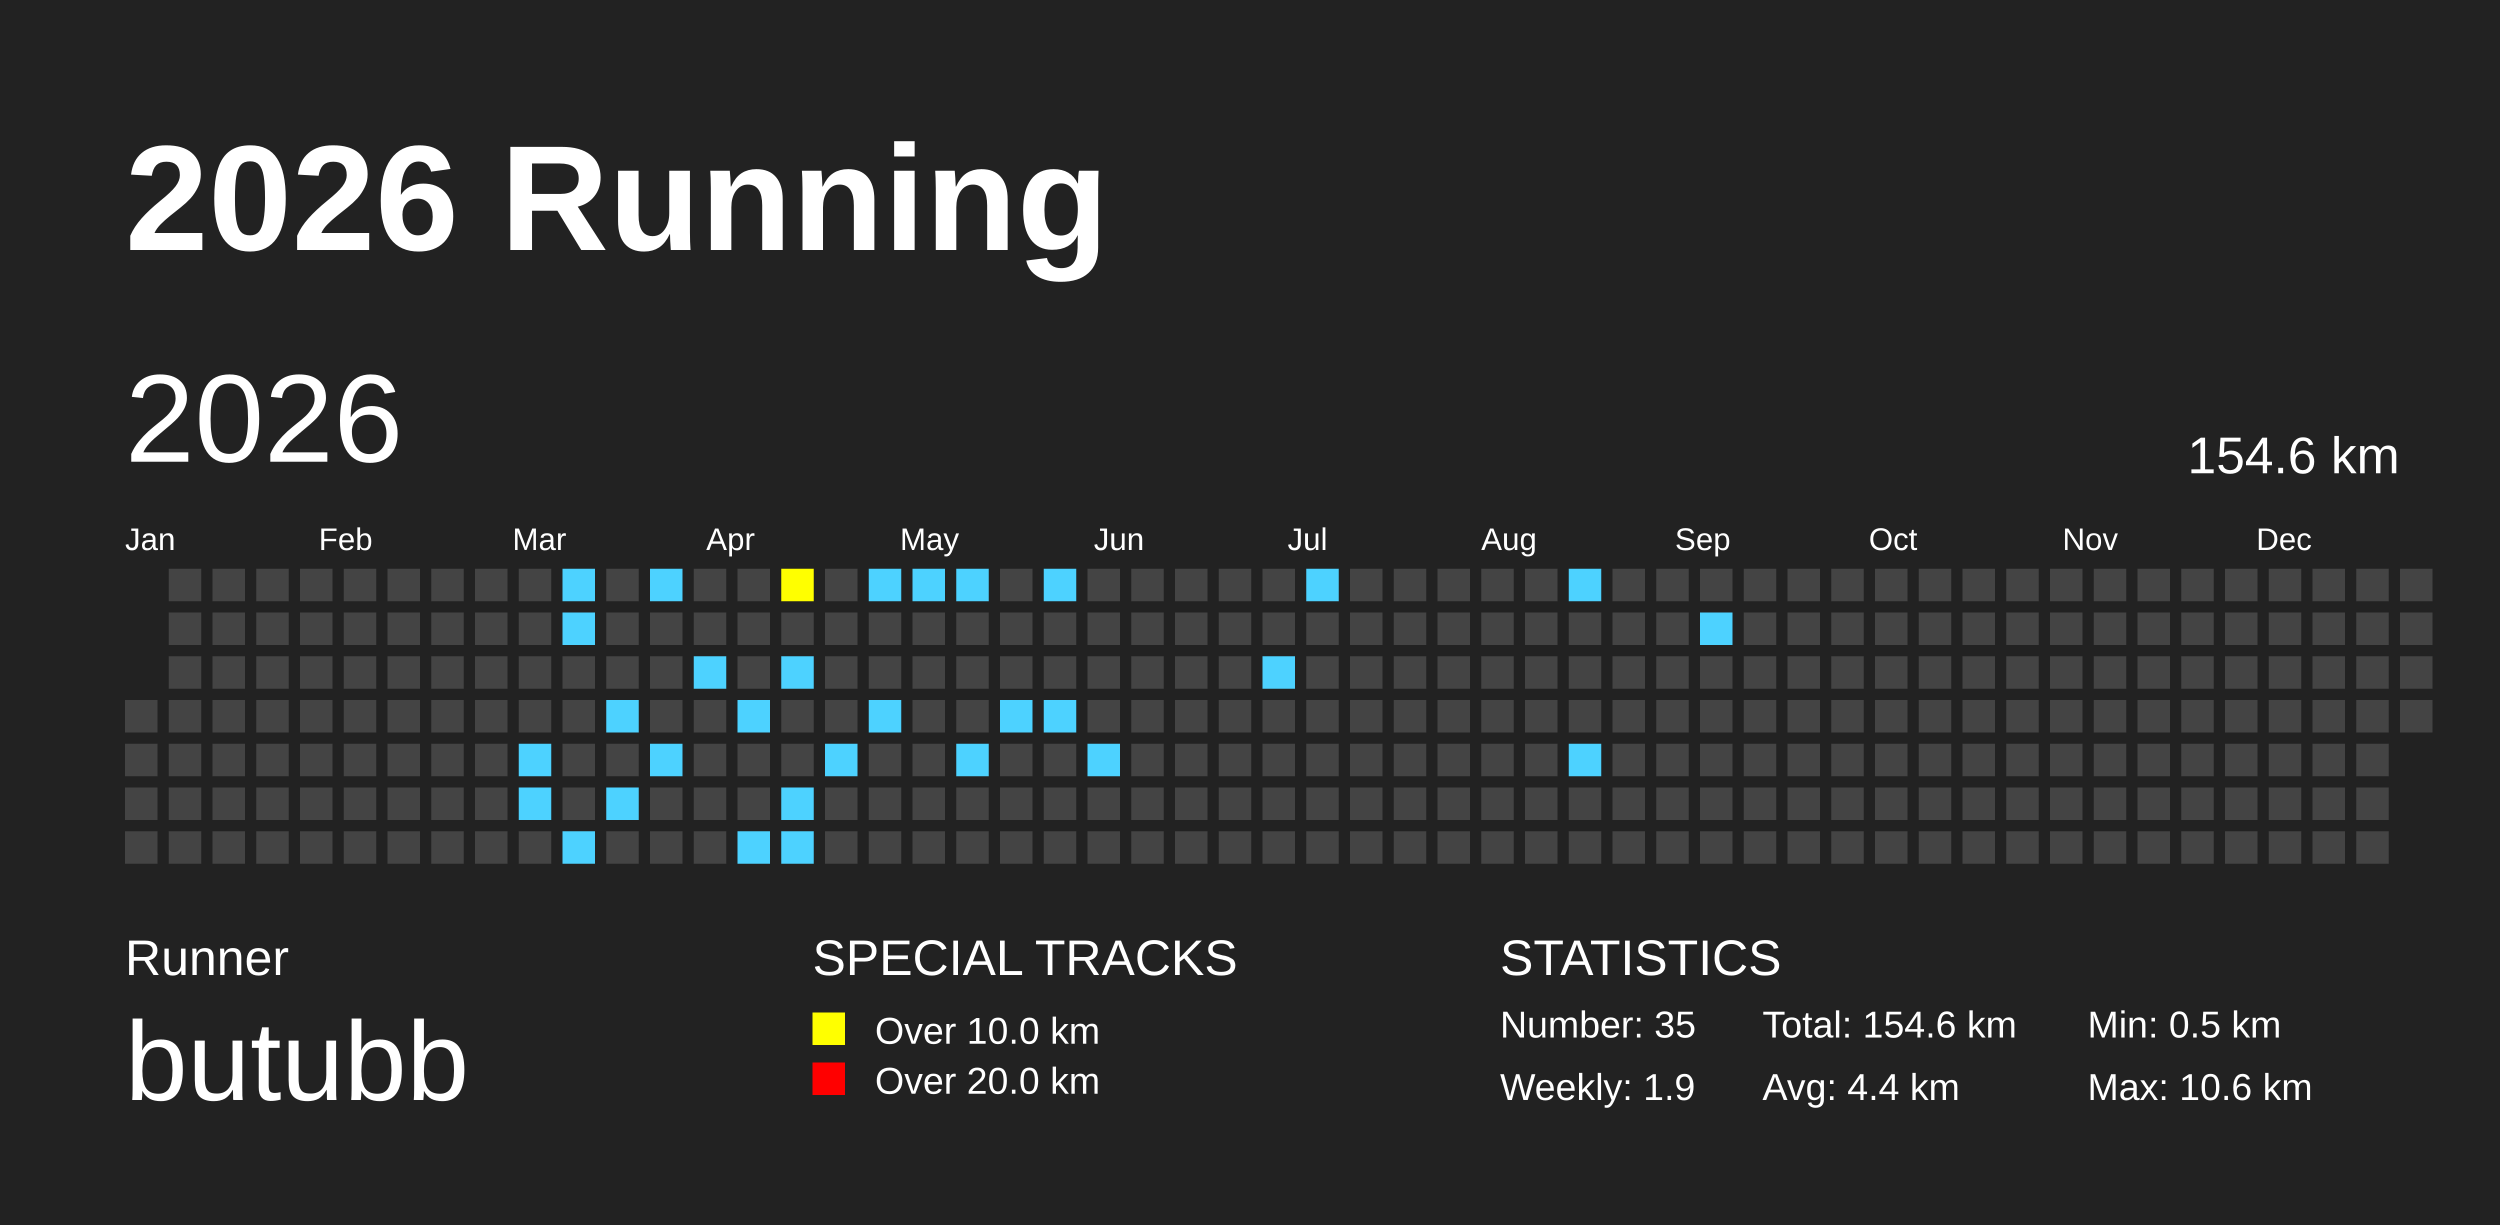
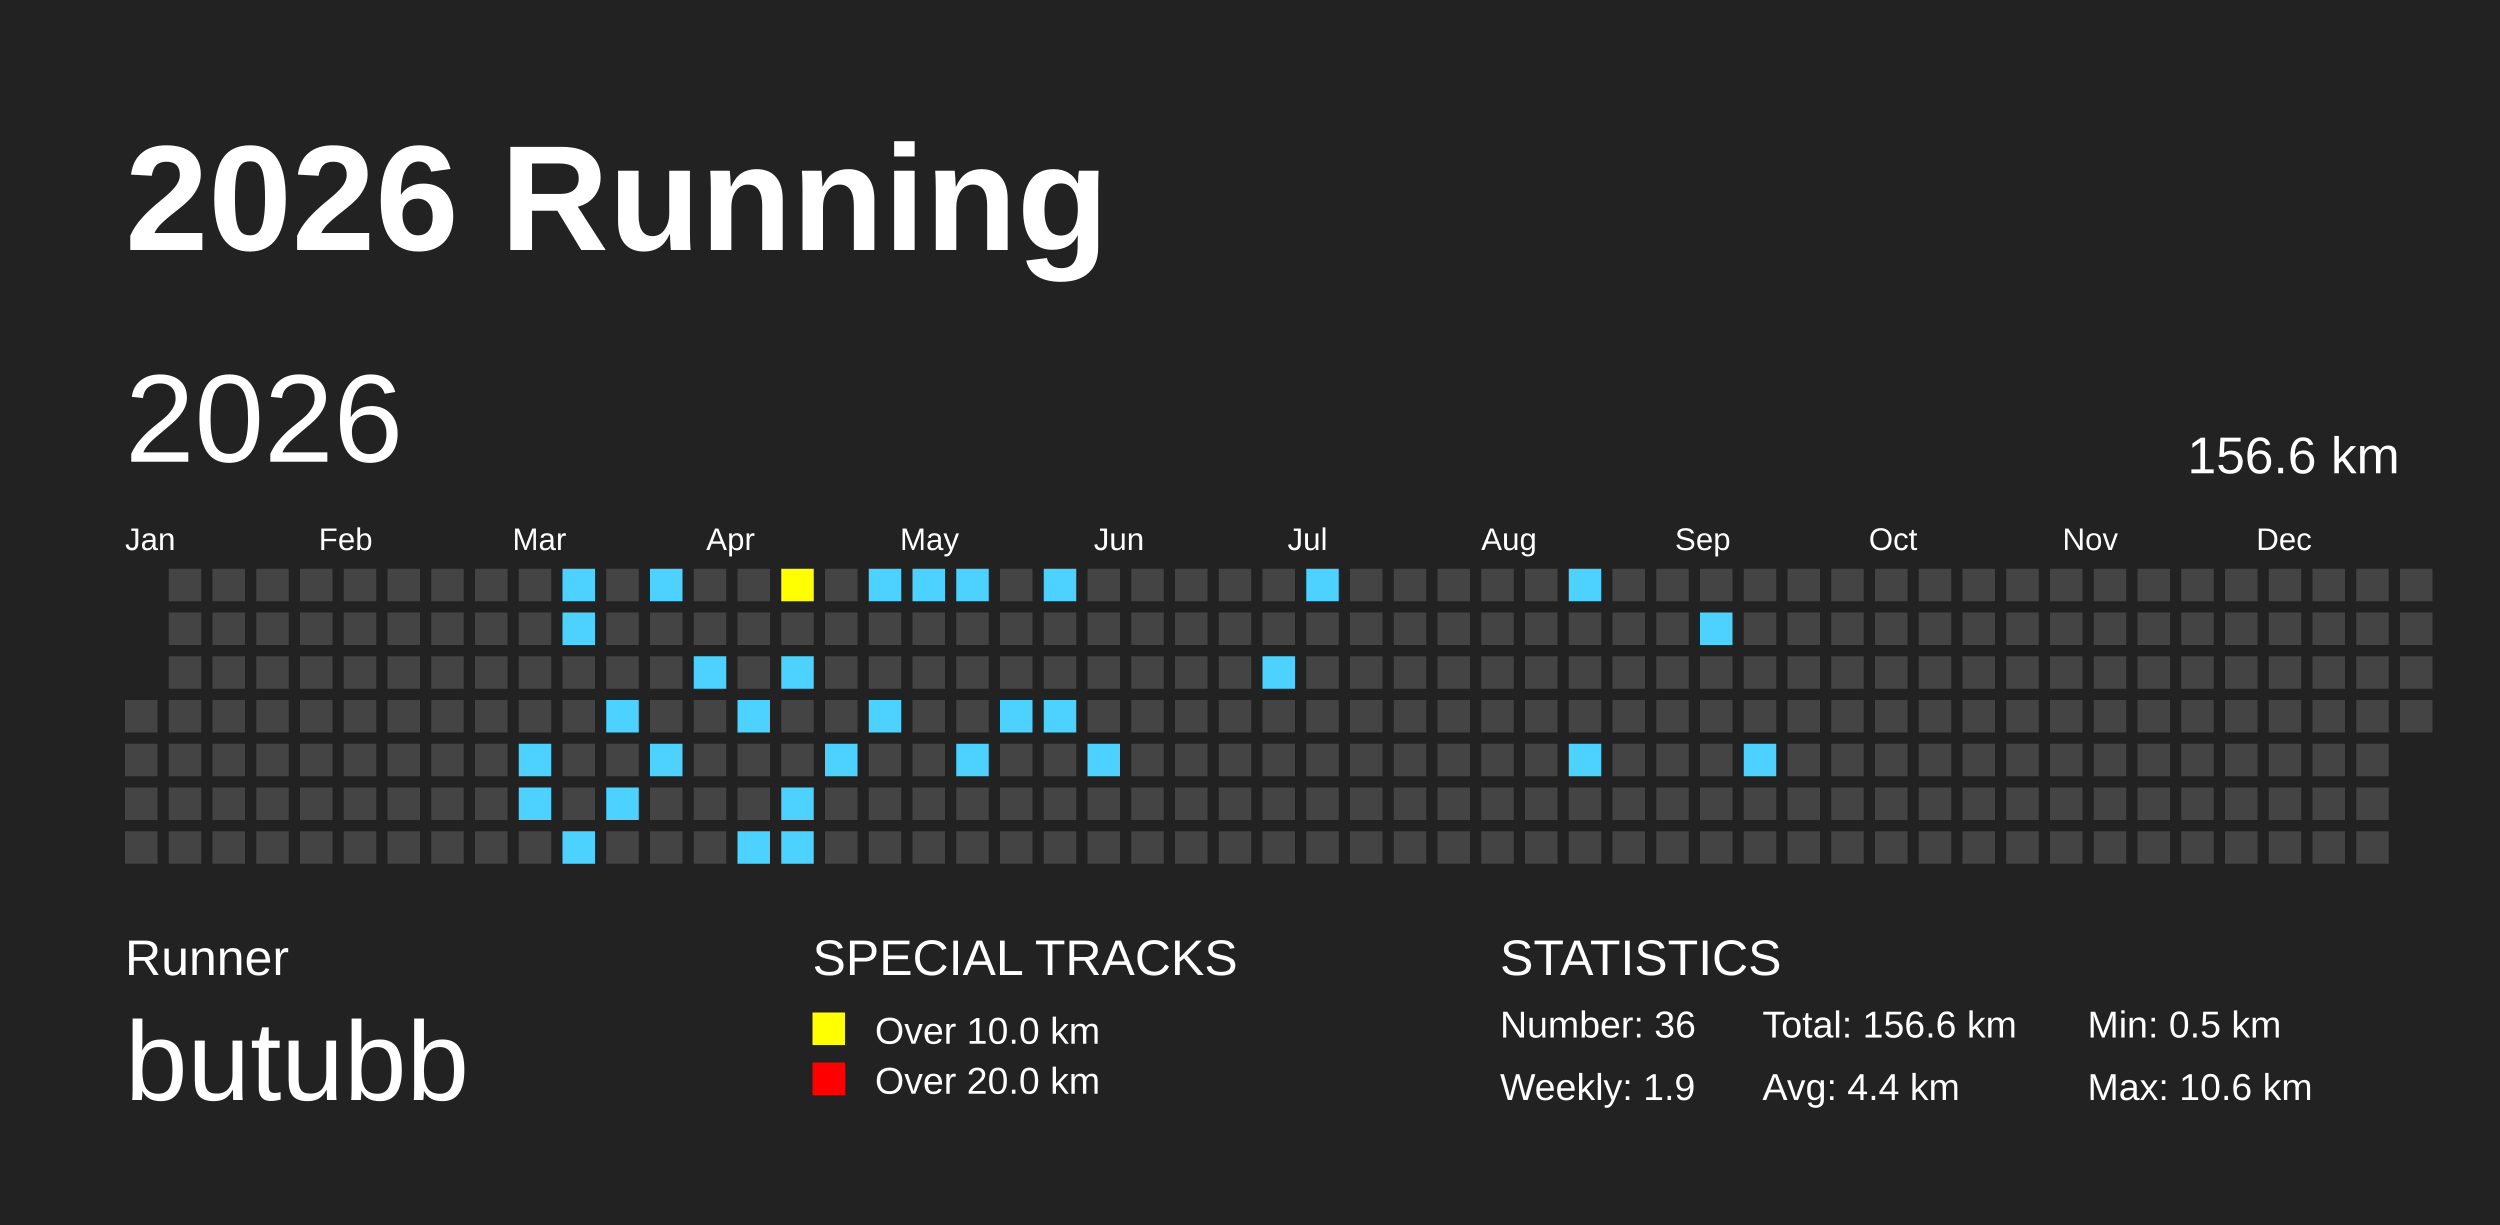
<svg xmlns="http://www.w3.org/2000/svg" baseProfile="full" height="98mm" version="1.1" viewBox="0,0,200,98" width="200mm">
  <defs />
  <rect fill="#222222" height="98" width="200" x="0" y="0" />
  <text fill="#FFFFFF" style="font-size:12px; font-family:Arial; font-weight:bold;" x="10" y="20">2026 Running</text>
  <text fill="#FFFFFF" style="font-size:4px; font-family:Arial" x="10" y="78">Runner</text>
  <text fill="#FFFFFF" style="font-size:9px; font-family:Arial" x="10" y="88">butubb</text>
  <text fill="#FFFFFF" style="font-size:4px; font-family:Arial" x="65" y="78">SPECIAL TRACKS</text>
  <rect fill="yellow" height="2.6" width="2.6" x="65" y="81" />
  <text fill="#FFFFFF" style="font-size:3px; font-family:Arial" x="70" y="83.5">Over 10.0 km</text>
  <rect fill="red" height="2.6" width="2.6" x="65" y="85" />
  <text fill="#FFFFFF" style="font-size:3px; font-family:Arial" x="70" y="87.5">Over 20.0 km</text>
  <text fill="#FFFFFF" style="font-size:4px; font-family:Arial" x="120" y="78">STATISTICS</text>
-   <text fill="#FFFFFF" style="font-size:3px; font-family:Arial" x="120" y="83">Number: 35</text>
+   <text fill="#FFFFFF" style="font-size:3px; font-family:Arial" x="120" y="83">Number: 36</text>
  <text fill="#FFFFFF" style="font-size:3px; font-family:Arial" x="120" y="88">Weekly: 1.9</text>
-   <text fill="#FFFFFF" style="font-size:3px; font-family:Arial" x="141" y="83">Total: 154.6 km</text>
+   <text fill="#FFFFFF" style="font-size:3px; font-family:Arial" x="141" y="83">Total: 156.6 km</text>
  <text fill="#FFFFFF" style="font-size:3px; font-family:Arial" x="141" y="88">Avg: 4.4 km</text>
  <text fill="#FFFFFF" style="font-size:3px; font-family:Arial" x="167" y="83">Min: 0.5 km</text>
  <text fill="#FFFFFF" style="font-size:3px; font-family:Arial" x="167" y="88">Max: 10.6 km</text>
  <text dominant-baseline="hanging" fill="#FFFFFF" style="font-size:10.0px; font-family:Arial;" x="10" y="30">2026</text>
-   <text dominant-baseline="hanging" fill="#FFFFFF" style="font-size:4.125px; font-family:Arial;" x="175" y="35">154.6 km</text>
+   <text dominant-baseline="hanging" fill="#FFFFFF" style="font-size:4.125px; font-family:Arial;" x="175" y="35">156.6 km</text>
  <text fill="#FFFFFF" style="font-size:2.5px; font-family:Arial" x="10.0" y="44">Jan</text>
  <text fill="#FFFFFF" style="font-size:2.5px; font-family:Arial" x="25.5" y="44">Feb</text>
  <text fill="#FFFFFF" style="font-size:2.5px; font-family:Arial" x="41.0" y="44">Mar</text>
  <text fill="#FFFFFF" style="font-size:2.5px; font-family:Arial" x="56.5" y="44">Apr</text>
  <text fill="#FFFFFF" style="font-size:2.5px; font-family:Arial" x="72.0" y="44">May</text>
  <text fill="#FFFFFF" style="font-size:2.5px; font-family:Arial" x="87.5" y="44">Jun</text>
  <text fill="#FFFFFF" style="font-size:2.5px; font-family:Arial" x="103.0" y="44">Jul</text>
  <text fill="#FFFFFF" style="font-size:2.5px; font-family:Arial" x="118.5" y="44">Aug</text>
  <text fill="#FFFFFF" style="font-size:2.5px; font-family:Arial" x="134.0" y="44">Sep</text>
  <text fill="#FFFFFF" style="font-size:2.5px; font-family:Arial" x="149.5" y="44">Oct</text>
  <text fill="#FFFFFF" style="font-size:2.5px; font-family:Arial" x="165.0" y="44">Nov</text>
  <text fill="#FFFFFF" style="font-size:2.5px; font-family:Arial" x="180.5" y="44">Dec</text>
  <rect fill="#444444" height="2.6" width="2.6" x="10.0" y="56.0" />
  <rect fill="#444444" height="2.6" width="2.6" x="10.0" y="59.5" />
  <rect fill="#444444" height="2.6" width="2.6" x="10.0" y="63.0" />
  <rect fill="#444444" height="2.6" width="2.6" x="10.0" y="66.5" />
  <rect fill="#444444" height="2.6" width="2.6" x="13.5" y="45.5" />
  <rect fill="#444444" height="2.6" width="2.6" x="13.5" y="49.0" />
  <rect fill="#444444" height="2.6" width="2.6" x="13.5" y="52.5" />
  <rect fill="#444444" height="2.6" width="2.6" x="13.5" y="56.0" />
  <rect fill="#444444" height="2.6" width="2.6" x="13.5" y="59.5" />
  <rect fill="#444444" height="2.6" width="2.6" x="13.5" y="63.0" />
  <rect fill="#444444" height="2.6" width="2.6" x="13.5" y="66.5" />
  <rect fill="#444444" height="2.6" width="2.6" x="17.0" y="45.5" />
  <rect fill="#444444" height="2.6" width="2.6" x="17.0" y="49.0" />
  <rect fill="#444444" height="2.6" width="2.6" x="17.0" y="52.5" />
  <rect fill="#444444" height="2.6" width="2.6" x="17.0" y="56.0" />
  <rect fill="#444444" height="2.6" width="2.6" x="17.0" y="59.5" />
  <rect fill="#444444" height="2.6" width="2.6" x="17.0" y="63.0" />
  <rect fill="#444444" height="2.6" width="2.6" x="17.0" y="66.5" />
  <rect fill="#444444" height="2.6" width="2.6" x="20.5" y="45.5" />
  <rect fill="#444444" height="2.6" width="2.6" x="20.5" y="49.0" />
  <rect fill="#444444" height="2.6" width="2.6" x="20.5" y="52.5" />
  <rect fill="#444444" height="2.6" width="2.6" x="20.5" y="56.0" />
  <rect fill="#444444" height="2.6" width="2.6" x="20.5" y="59.5" />
  <rect fill="#444444" height="2.6" width="2.6" x="20.5" y="63.0" />
  <rect fill="#444444" height="2.6" width="2.6" x="20.5" y="66.5" />
  <rect fill="#444444" height="2.6" width="2.6" x="24.0" y="45.5" />
  <rect fill="#444444" height="2.6" width="2.6" x="24.0" y="49.0" />
  <rect fill="#444444" height="2.6" width="2.6" x="24.0" y="52.5" />
  <rect fill="#444444" height="2.6" width="2.6" x="24.0" y="56.0" />
  <rect fill="#444444" height="2.6" width="2.6" x="24.0" y="59.5" />
  <rect fill="#444444" height="2.6" width="2.6" x="24.0" y="63.0" />
  <rect fill="#444444" height="2.6" width="2.6" x="24.0" y="66.5" />
  <rect fill="#444444" height="2.6" width="2.6" x="27.5" y="45.5" />
  <rect fill="#444444" height="2.6" width="2.6" x="27.5" y="49.0" />
  <rect fill="#444444" height="2.6" width="2.6" x="27.5" y="52.5" />
  <rect fill="#444444" height="2.6" width="2.6" x="27.5" y="56.0" />
  <rect fill="#444444" height="2.6" width="2.6" x="27.5" y="59.5" />
  <rect fill="#444444" height="2.6" width="2.6" x="27.5" y="63.0" />
  <rect fill="#444444" height="2.6" width="2.6" x="27.5" y="66.5" />
  <rect fill="#444444" height="2.6" width="2.6" x="31.0" y="45.5" />
  <rect fill="#444444" height="2.6" width="2.6" x="31.0" y="49.0" />
  <rect fill="#444444" height="2.6" width="2.6" x="31.0" y="52.5" />
  <rect fill="#444444" height="2.6" width="2.6" x="31.0" y="56.0" />
  <rect fill="#444444" height="2.6" width="2.6" x="31.0" y="59.5" />
  <rect fill="#444444" height="2.6" width="2.6" x="31.0" y="63.0" />
  <rect fill="#444444" height="2.6" width="2.6" x="31.0" y="66.5" />
  <rect fill="#444444" height="2.6" width="2.6" x="34.5" y="45.5" />
  <rect fill="#444444" height="2.6" width="2.6" x="34.5" y="49.0" />
  <rect fill="#444444" height="2.6" width="2.6" x="34.5" y="52.5" />
  <rect fill="#444444" height="2.6" width="2.6" x="34.5" y="56.0" />
  <rect fill="#444444" height="2.6" width="2.6" x="34.5" y="59.5" />
  <rect fill="#444444" height="2.6" width="2.6" x="34.5" y="63.0" />
  <rect fill="#444444" height="2.6" width="2.6" x="34.5" y="66.5" />
  <rect fill="#444444" height="2.6" width="2.6" x="38.0" y="45.5" />
  <rect fill="#444444" height="2.6" width="2.6" x="38.0" y="49.0" />
  <rect fill="#444444" height="2.6" width="2.6" x="38.0" y="52.5" />
  <rect fill="#444444" height="2.6" width="2.6" x="38.0" y="56.0" />
  <rect fill="#444444" height="2.6" width="2.6" x="38.0" y="59.5" />
  <rect fill="#444444" height="2.6" width="2.6" x="38.0" y="63.0" />
  <rect fill="#444444" height="2.6" width="2.6" x="38.0" y="66.5" />
  <rect fill="#444444" height="2.6" width="2.6" x="41.5" y="45.5" />
  <rect fill="#444444" height="2.6" width="2.6" x="41.5" y="49.0" />
  <rect fill="#444444" height="2.6" width="2.6" x="41.5" y="52.5" />
  <rect fill="#444444" height="2.6" width="2.6" x="41.5" y="56.0" />
  <rect fill="#4DD2FF" height="2.6" width="2.6" x="41.5" y="59.5" />
  <rect fill="#4DD2FF" height="2.6" width="2.6" x="41.5" y="63.0" />
  <rect fill="#444444" height="2.6" width="2.6" x="41.5" y="66.5" />
  <rect fill="#4DD2FF" height="2.6" width="2.6" x="45.0" y="45.5" />
  <rect fill="#4DD2FF" height="2.6" width="2.6" x="45.0" y="49.0" />
  <rect fill="#444444" height="2.6" width="2.6" x="45.0" y="52.5" />
  <rect fill="#444444" height="2.6" width="2.6" x="45.0" y="56.0" />
  <rect fill="#444444" height="2.6" width="2.6" x="45.0" y="59.5" />
  <rect fill="#444444" height="2.6" width="2.6" x="45.0" y="63.0" />
  <rect fill="#4DD2FF" height="2.6" width="2.6" x="45.0" y="66.5" />
  <rect fill="#444444" height="2.6" width="2.6" x="48.5" y="45.5" />
  <rect fill="#444444" height="2.6" width="2.6" x="48.5" y="49.0" />
  <rect fill="#444444" height="2.6" width="2.6" x="48.5" y="52.5" />
  <rect fill="#4DD2FF" height="2.6" width="2.6" x="48.5" y="56.0" />
  <rect fill="#444444" height="2.6" width="2.6" x="48.5" y="59.5" />
  <rect fill="#4DD2FF" height="2.6" width="2.6" x="48.5" y="63.0" />
  <rect fill="#444444" height="2.6" width="2.6" x="48.5" y="66.5" />
  <rect fill="#4DD2FF" height="2.6" width="2.6" x="52.0" y="45.5" />
  <rect fill="#444444" height="2.6" width="2.6" x="52.0" y="49.0" />
  <rect fill="#444444" height="2.6" width="2.6" x="52.0" y="52.5" />
  <rect fill="#444444" height="2.6" width="2.6" x="52.0" y="56.0" />
  <rect fill="#4DD2FF" height="2.6" width="2.6" x="52.0" y="59.5" />
  <rect fill="#444444" height="2.6" width="2.6" x="52.0" y="63.0" />
  <rect fill="#444444" height="2.6" width="2.6" x="52.0" y="66.5" />
  <rect fill="#444444" height="2.6" width="2.6" x="55.5" y="45.5" />
  <rect fill="#444444" height="2.6" width="2.6" x="55.5" y="49.0" />
  <rect fill="#4DD2FF" height="2.6" width="2.6" x="55.5" y="52.5" />
  <rect fill="#444444" height="2.6" width="2.6" x="55.5" y="56.0" />
  <rect fill="#444444" height="2.6" width="2.6" x="55.5" y="59.5" />
  <rect fill="#444444" height="2.6" width="2.6" x="55.5" y="63.0" />
  <rect fill="#444444" height="2.6" width="2.6" x="55.5" y="66.5" />
  <rect fill="#444444" height="2.6" width="2.6" x="59.0" y="45.5" />
  <rect fill="#444444" height="2.6" width="2.6" x="59.0" y="49.0" />
  <rect fill="#444444" height="2.6" width="2.6" x="59.0" y="52.5" />
  <rect fill="#4DD2FF" height="2.6" width="2.6" x="59.0" y="56.0" />
  <rect fill="#444444" height="2.6" width="2.6" x="59.0" y="59.5" />
  <rect fill="#444444" height="2.6" width="2.6" x="59.0" y="63.0" />
  <rect fill="#4DD2FF" height="2.6" width="2.6" x="59.0" y="66.5" />
  <rect fill="yellow" height="2.6" width="2.6" x="62.5" y="45.5" />
  <rect fill="#444444" height="2.6" width="2.6" x="62.5" y="49.0" />
  <rect fill="#4DD2FF" height="2.6" width="2.6" x="62.5" y="52.5" />
  <rect fill="#444444" height="2.6" width="2.6" x="62.5" y="56.0" />
  <rect fill="#444444" height="2.6" width="2.6" x="62.5" y="59.5" />
  <rect fill="#4DD2FF" height="2.6" width="2.6" x="62.5" y="63.0" />
  <rect fill="#4DD2FF" height="2.6" width="2.6" x="62.5" y="66.5" />
  <rect fill="#444444" height="2.6" width="2.6" x="66.0" y="45.5" />
  <rect fill="#444444" height="2.6" width="2.6" x="66.0" y="49.0" />
  <rect fill="#444444" height="2.6" width="2.6" x="66.0" y="52.5" />
  <rect fill="#444444" height="2.6" width="2.6" x="66.0" y="56.0" />
  <rect fill="#4DD2FF" height="2.6" width="2.6" x="66.0" y="59.5" />
  <rect fill="#444444" height="2.6" width="2.6" x="66.0" y="63.0" />
  <rect fill="#444444" height="2.6" width="2.6" x="66.0" y="66.5" />
  <rect fill="#4DD2FF" height="2.6" width="2.6" x="69.5" y="45.5" />
  <rect fill="#444444" height="2.6" width="2.6" x="69.5" y="49.0" />
  <rect fill="#444444" height="2.6" width="2.6" x="69.5" y="52.5" />
  <rect fill="#4DD2FF" height="2.6" width="2.6" x="69.5" y="56.0" />
  <rect fill="#444444" height="2.6" width="2.6" x="69.5" y="59.5" />
  <rect fill="#444444" height="2.6" width="2.6" x="69.5" y="63.0" />
  <rect fill="#444444" height="2.6" width="2.6" x="69.5" y="66.5" />
  <rect fill="#4DD2FF" height="2.6" width="2.6" x="73.0" y="45.5" />
  <rect fill="#444444" height="2.6" width="2.6" x="73.0" y="49.0" />
  <rect fill="#444444" height="2.6" width="2.6" x="73.0" y="52.5" />
  <rect fill="#444444" height="2.6" width="2.6" x="73.0" y="56.0" />
  <rect fill="#444444" height="2.6" width="2.6" x="73.0" y="59.5" />
  <rect fill="#444444" height="2.6" width="2.6" x="73.0" y="63.0" />
  <rect fill="#444444" height="2.6" width="2.6" x="73.0" y="66.5" />
  <rect fill="#4DD2FF" height="2.6" width="2.6" x="76.5" y="45.5" />
  <rect fill="#444444" height="2.6" width="2.6" x="76.5" y="49.0" />
  <rect fill="#444444" height="2.6" width="2.6" x="76.5" y="52.5" />
  <rect fill="#444444" height="2.6" width="2.6" x="76.5" y="56.0" />
  <rect fill="#4DD2FF" height="2.6" width="2.6" x="76.5" y="59.5" />
  <rect fill="#444444" height="2.6" width="2.6" x="76.5" y="63.0" />
  <rect fill="#444444" height="2.6" width="2.6" x="76.5" y="66.5" />
  <rect fill="#444444" height="2.6" width="2.6" x="80.0" y="45.5" />
  <rect fill="#444444" height="2.6" width="2.6" x="80.0" y="49.0" />
  <rect fill="#444444" height="2.6" width="2.6" x="80.0" y="52.5" />
  <rect fill="#4DD2FF" height="2.6" width="2.6" x="80.0" y="56.0" />
  <rect fill="#444444" height="2.6" width="2.6" x="80.0" y="59.5" />
  <rect fill="#444444" height="2.6" width="2.6" x="80.0" y="63.0" />
  <rect fill="#444444" height="2.6" width="2.6" x="80.0" y="66.5" />
  <rect fill="#4DD2FF" height="2.6" width="2.6" x="83.5" y="45.5" />
  <rect fill="#444444" height="2.6" width="2.6" x="83.5" y="49.0" />
  <rect fill="#444444" height="2.6" width="2.6" x="83.5" y="52.5" />
  <rect fill="#4DD2FF" height="2.6" width="2.6" x="83.5" y="56.0" />
  <rect fill="#444444" height="2.6" width="2.6" x="83.5" y="59.5" />
  <rect fill="#444444" height="2.6" width="2.6" x="83.5" y="63.0" />
  <rect fill="#444444" height="2.6" width="2.6" x="83.5" y="66.5" />
  <rect fill="#444444" height="2.6" width="2.6" x="87.0" y="45.5" />
  <rect fill="#444444" height="2.6" width="2.6" x="87.0" y="49.0" />
  <rect fill="#444444" height="2.6" width="2.6" x="87.0" y="52.5" />
  <rect fill="#444444" height="2.6" width="2.6" x="87.0" y="56.0" />
  <rect fill="#4DD2FF" height="2.6" width="2.6" x="87.0" y="59.5" />
  <rect fill="#444444" height="2.6" width="2.6" x="87.0" y="63.0" />
  <rect fill="#444444" height="2.6" width="2.6" x="87.0" y="66.5" />
  <rect fill="#444444" height="2.6" width="2.6" x="90.5" y="45.5" />
  <rect fill="#444444" height="2.6" width="2.6" x="90.5" y="49.0" />
  <rect fill="#444444" height="2.6" width="2.6" x="90.5" y="52.5" />
  <rect fill="#444444" height="2.6" width="2.6" x="90.5" y="56.0" />
  <rect fill="#444444" height="2.6" width="2.6" x="90.5" y="59.5" />
  <rect fill="#444444" height="2.6" width="2.6" x="90.5" y="63.0" />
  <rect fill="#444444" height="2.6" width="2.6" x="90.5" y="66.5" />
  <rect fill="#444444" height="2.6" width="2.6" x="94.0" y="45.5" />
  <rect fill="#444444" height="2.6" width="2.6" x="94.0" y="49.0" />
  <rect fill="#444444" height="2.6" width="2.6" x="94.0" y="52.5" />
  <rect fill="#444444" height="2.6" width="2.6" x="94.0" y="56.0" />
  <rect fill="#444444" height="2.6" width="2.6" x="94.0" y="59.5" />
  <rect fill="#444444" height="2.6" width="2.6" x="94.0" y="63.0" />
  <rect fill="#444444" height="2.6" width="2.6" x="94.0" y="66.5" />
  <rect fill="#444444" height="2.6" width="2.6" x="97.5" y="45.5" />
  <rect fill="#444444" height="2.6" width="2.6" x="97.5" y="49.0" />
  <rect fill="#444444" height="2.6" width="2.6" x="97.5" y="52.5" />
  <rect fill="#444444" height="2.6" width="2.6" x="97.5" y="56.0" />
  <rect fill="#444444" height="2.6" width="2.6" x="97.5" y="59.5" />
  <rect fill="#444444" height="2.6" width="2.6" x="97.5" y="63.0" />
  <rect fill="#444444" height="2.6" width="2.6" x="97.5" y="66.5" />
  <rect fill="#444444" height="2.6" width="2.6" x="101.0" y="45.5" />
  <rect fill="#444444" height="2.6" width="2.6" x="101.0" y="49.0" />
  <rect fill="#4DD2FF" height="2.6" width="2.6" x="101.0" y="52.5" />
  <rect fill="#444444" height="2.6" width="2.6" x="101.0" y="56.0" />
  <rect fill="#444444" height="2.6" width="2.6" x="101.0" y="59.5" />
  <rect fill="#444444" height="2.6" width="2.6" x="101.0" y="63.0" />
  <rect fill="#444444" height="2.6" width="2.6" x="101.0" y="66.5" />
  <rect fill="#4DD2FF" height="2.6" width="2.6" x="104.5" y="45.5" />
  <rect fill="#444444" height="2.6" width="2.6" x="104.5" y="49.0" />
  <rect fill="#444444" height="2.6" width="2.6" x="104.5" y="52.5" />
  <rect fill="#444444" height="2.6" width="2.6" x="104.5" y="56.0" />
  <rect fill="#444444" height="2.6" width="2.6" x="104.5" y="59.5" />
  <rect fill="#444444" height="2.6" width="2.6" x="104.5" y="63.0" />
  <rect fill="#444444" height="2.6" width="2.6" x="104.5" y="66.5" />
  <rect fill="#444444" height="2.6" width="2.6" x="108.0" y="45.5" />
  <rect fill="#444444" height="2.6" width="2.6" x="108.0" y="49.0" />
  <rect fill="#444444" height="2.6" width="2.6" x="108.0" y="52.5" />
  <rect fill="#444444" height="2.6" width="2.6" x="108.0" y="56.0" />
  <rect fill="#444444" height="2.6" width="2.6" x="108.0" y="59.5" />
  <rect fill="#444444" height="2.6" width="2.6" x="108.0" y="63.0" />
  <rect fill="#444444" height="2.6" width="2.6" x="108.0" y="66.5" />
  <rect fill="#444444" height="2.6" width="2.6" x="111.5" y="45.5" />
  <rect fill="#444444" height="2.6" width="2.6" x="111.5" y="49.0" />
  <rect fill="#444444" height="2.6" width="2.6" x="111.5" y="52.5" />
  <rect fill="#444444" height="2.6" width="2.6" x="111.5" y="56.0" />
  <rect fill="#444444" height="2.6" width="2.6" x="111.5" y="59.5" />
  <rect fill="#444444" height="2.6" width="2.6" x="111.5" y="63.0" />
  <rect fill="#444444" height="2.6" width="2.6" x="111.5" y="66.5" />
  <rect fill="#444444" height="2.6" width="2.6" x="115.0" y="45.5" />
  <rect fill="#444444" height="2.6" width="2.6" x="115.0" y="49.0" />
  <rect fill="#444444" height="2.6" width="2.6" x="115.0" y="52.5" />
  <rect fill="#444444" height="2.6" width="2.6" x="115.0" y="56.0" />
  <rect fill="#444444" height="2.6" width="2.6" x="115.0" y="59.5" />
  <rect fill="#444444" height="2.6" width="2.6" x="115.0" y="63.0" />
  <rect fill="#444444" height="2.6" width="2.6" x="115.0" y="66.5" />
  <rect fill="#444444" height="2.6" width="2.6" x="118.5" y="45.5" />
  <rect fill="#444444" height="2.6" width="2.6" x="118.5" y="49.0" />
  <rect fill="#444444" height="2.6" width="2.6" x="118.5" y="52.5" />
  <rect fill="#444444" height="2.6" width="2.6" x="118.5" y="56.0" />
  <rect fill="#444444" height="2.6" width="2.6" x="118.5" y="59.5" />
  <rect fill="#444444" height="2.6" width="2.6" x="118.5" y="63.0" />
  <rect fill="#444444" height="2.6" width="2.6" x="118.5" y="66.5" />
  <rect fill="#444444" height="2.6" width="2.6" x="122.0" y="45.5" />
  <rect fill="#444444" height="2.6" width="2.6" x="122.0" y="49.0" />
  <rect fill="#444444" height="2.6" width="2.6" x="122.0" y="52.5" />
  <rect fill="#444444" height="2.6" width="2.6" x="122.0" y="56.0" />
  <rect fill="#444444" height="2.6" width="2.6" x="122.0" y="59.5" />
  <rect fill="#444444" height="2.6" width="2.6" x="122.0" y="63.0" />
  <rect fill="#444444" height="2.6" width="2.6" x="122.0" y="66.5" />
  <rect fill="#4DD2FF" height="2.6" width="2.6" x="125.5" y="45.5" />
  <rect fill="#444444" height="2.6" width="2.6" x="125.5" y="49.0" />
  <rect fill="#444444" height="2.6" width="2.6" x="125.5" y="52.5" />
  <rect fill="#444444" height="2.6" width="2.6" x="125.5" y="56.0" />
  <rect fill="#4DD2FF" height="2.6" width="2.6" x="125.5" y="59.5" />
  <rect fill="#444444" height="2.6" width="2.6" x="125.5" y="63.0" />
  <rect fill="#444444" height="2.6" width="2.6" x="125.5" y="66.5" />
  <rect fill="#444444" height="2.6" width="2.6" x="129.0" y="45.5" />
  <rect fill="#444444" height="2.6" width="2.6" x="129.0" y="49.0" />
  <rect fill="#444444" height="2.6" width="2.6" x="129.0" y="52.5" />
  <rect fill="#444444" height="2.6" width="2.6" x="129.0" y="56.0" />
  <rect fill="#444444" height="2.6" width="2.6" x="129.0" y="59.5" />
  <rect fill="#444444" height="2.6" width="2.6" x="129.0" y="63.0" />
  <rect fill="#444444" height="2.6" width="2.6" x="129.0" y="66.5" />
  <rect fill="#444444" height="2.6" width="2.6" x="132.5" y="45.5" />
  <rect fill="#444444" height="2.6" width="2.6" x="132.5" y="49.0" />
  <rect fill="#444444" height="2.6" width="2.6" x="132.5" y="52.5" />
  <rect fill="#444444" height="2.6" width="2.6" x="132.5" y="56.0" />
  <rect fill="#444444" height="2.6" width="2.6" x="132.5" y="59.5" />
  <rect fill="#444444" height="2.6" width="2.6" x="132.5" y="63.0" />
  <rect fill="#444444" height="2.6" width="2.6" x="132.5" y="66.5" />
  <rect fill="#444444" height="2.6" width="2.6" x="136.0" y="45.5" />
  <rect fill="#4DD2FF" height="2.6" width="2.6" x="136.0" y="49.0" />
  <rect fill="#444444" height="2.6" width="2.6" x="136.0" y="52.5" />
  <rect fill="#444444" height="2.6" width="2.6" x="136.0" y="56.0" />
  <rect fill="#444444" height="2.6" width="2.6" x="136.0" y="59.5" />
  <rect fill="#444444" height="2.6" width="2.6" x="136.0" y="63.0" />
  <rect fill="#444444" height="2.6" width="2.6" x="136.0" y="66.5" />
  <rect fill="#444444" height="2.6" width="2.6" x="139.5" y="45.5" />
  <rect fill="#444444" height="2.6" width="2.6" x="139.5" y="49.0" />
  <rect fill="#444444" height="2.6" width="2.6" x="139.5" y="52.5" />
  <rect fill="#444444" height="2.6" width="2.6" x="139.5" y="56.0" />
-   <rect fill="#444444" height="2.6" width="2.6" x="139.5" y="59.5" />
+   <rect fill="#4DD2FF" height="2.6" width="2.6" x="139.5" y="59.5" />
  <rect fill="#444444" height="2.6" width="2.6" x="139.5" y="63.0" />
  <rect fill="#444444" height="2.6" width="2.6" x="139.5" y="66.5" />
  <rect fill="#444444" height="2.6" width="2.6" x="143.0" y="45.5" />
  <rect fill="#444444" height="2.6" width="2.6" x="143.0" y="49.0" />
  <rect fill="#444444" height="2.6" width="2.6" x="143.0" y="52.5" />
  <rect fill="#444444" height="2.6" width="2.6" x="143.0" y="56.0" />
  <rect fill="#444444" height="2.6" width="2.6" x="143.0" y="59.5" />
  <rect fill="#444444" height="2.6" width="2.6" x="143.0" y="63.0" />
  <rect fill="#444444" height="2.6" width="2.6" x="143.0" y="66.5" />
  <rect fill="#444444" height="2.6" width="2.6" x="146.5" y="45.5" />
  <rect fill="#444444" height="2.6" width="2.6" x="146.5" y="49.0" />
  <rect fill="#444444" height="2.6" width="2.6" x="146.5" y="52.5" />
  <rect fill="#444444" height="2.6" width="2.6" x="146.5" y="56.0" />
  <rect fill="#444444" height="2.6" width="2.6" x="146.5" y="59.5" />
  <rect fill="#444444" height="2.6" width="2.6" x="146.5" y="63.0" />
  <rect fill="#444444" height="2.6" width="2.6" x="146.5" y="66.5" />
  <rect fill="#444444" height="2.6" width="2.6" x="150.0" y="45.5" />
  <rect fill="#444444" height="2.6" width="2.6" x="150.0" y="49.0" />
  <rect fill="#444444" height="2.6" width="2.6" x="150.0" y="52.5" />
  <rect fill="#444444" height="2.6" width="2.6" x="150.0" y="56.0" />
  <rect fill="#444444" height="2.6" width="2.6" x="150.0" y="59.5" />
  <rect fill="#444444" height="2.6" width="2.6" x="150.0" y="63.0" />
  <rect fill="#444444" height="2.6" width="2.6" x="150.0" y="66.5" />
  <rect fill="#444444" height="2.6" width="2.6" x="153.5" y="45.5" />
  <rect fill="#444444" height="2.6" width="2.6" x="153.5" y="49.0" />
  <rect fill="#444444" height="2.6" width="2.6" x="153.5" y="52.5" />
  <rect fill="#444444" height="2.6" width="2.6" x="153.5" y="56.0" />
  <rect fill="#444444" height="2.6" width="2.6" x="153.5" y="59.5" />
  <rect fill="#444444" height="2.6" width="2.6" x="153.5" y="63.0" />
  <rect fill="#444444" height="2.6" width="2.6" x="153.5" y="66.5" />
  <rect fill="#444444" height="2.6" width="2.6" x="157.0" y="45.5" />
  <rect fill="#444444" height="2.6" width="2.6" x="157.0" y="49.0" />
  <rect fill="#444444" height="2.6" width="2.6" x="157.0" y="52.5" />
  <rect fill="#444444" height="2.6" width="2.6" x="157.0" y="56.0" />
  <rect fill="#444444" height="2.6" width="2.6" x="157.0" y="59.5" />
  <rect fill="#444444" height="2.6" width="2.6" x="157.0" y="63.0" />
  <rect fill="#444444" height="2.6" width="2.6" x="157.0" y="66.5" />
  <rect fill="#444444" height="2.6" width="2.6" x="160.5" y="45.5" />
  <rect fill="#444444" height="2.6" width="2.6" x="160.5" y="49.0" />
  <rect fill="#444444" height="2.6" width="2.6" x="160.5" y="52.5" />
  <rect fill="#444444" height="2.6" width="2.6" x="160.5" y="56.0" />
  <rect fill="#444444" height="2.6" width="2.6" x="160.5" y="59.5" />
  <rect fill="#444444" height="2.6" width="2.6" x="160.5" y="63.0" />
  <rect fill="#444444" height="2.6" width="2.6" x="160.5" y="66.5" />
  <rect fill="#444444" height="2.6" width="2.6" x="164.0" y="45.5" />
  <rect fill="#444444" height="2.6" width="2.6" x="164.0" y="49.0" />
  <rect fill="#444444" height="2.6" width="2.6" x="164.0" y="52.5" />
  <rect fill="#444444" height="2.6" width="2.6" x="164.0" y="56.0" />
  <rect fill="#444444" height="2.6" width="2.6" x="164.0" y="59.5" />
  <rect fill="#444444" height="2.6" width="2.6" x="164.0" y="63.0" />
  <rect fill="#444444" height="2.6" width="2.6" x="164.0" y="66.5" />
  <rect fill="#444444" height="2.6" width="2.6" x="167.5" y="45.5" />
  <rect fill="#444444" height="2.6" width="2.6" x="167.5" y="49.0" />
  <rect fill="#444444" height="2.6" width="2.6" x="167.5" y="52.5" />
  <rect fill="#444444" height="2.6" width="2.6" x="167.5" y="56.0" />
  <rect fill="#444444" height="2.6" width="2.6" x="167.5" y="59.5" />
  <rect fill="#444444" height="2.6" width="2.6" x="167.5" y="63.0" />
  <rect fill="#444444" height="2.6" width="2.6" x="167.5" y="66.5" />
  <rect fill="#444444" height="2.6" width="2.6" x="171.0" y="45.5" />
  <rect fill="#444444" height="2.6" width="2.6" x="171.0" y="49.0" />
  <rect fill="#444444" height="2.6" width="2.6" x="171.0" y="52.5" />
  <rect fill="#444444" height="2.6" width="2.6" x="171.0" y="56.0" />
  <rect fill="#444444" height="2.6" width="2.6" x="171.0" y="59.5" />
  <rect fill="#444444" height="2.6" width="2.6" x="171.0" y="63.0" />
  <rect fill="#444444" height="2.6" width="2.6" x="171.0" y="66.5" />
  <rect fill="#444444" height="2.6" width="2.6" x="174.5" y="45.5" />
  <rect fill="#444444" height="2.6" width="2.6" x="174.5" y="49.0" />
  <rect fill="#444444" height="2.6" width="2.6" x="174.5" y="52.5" />
  <rect fill="#444444" height="2.6" width="2.6" x="174.5" y="56.0" />
  <rect fill="#444444" height="2.6" width="2.6" x="174.5" y="59.5" />
  <rect fill="#444444" height="2.6" width="2.6" x="174.5" y="63.0" />
  <rect fill="#444444" height="2.6" width="2.6" x="174.5" y="66.5" />
  <rect fill="#444444" height="2.6" width="2.6" x="178.0" y="45.5" />
  <rect fill="#444444" height="2.6" width="2.6" x="178.0" y="49.0" />
  <rect fill="#444444" height="2.6" width="2.6" x="178.0" y="52.5" />
  <rect fill="#444444" height="2.6" width="2.6" x="178.0" y="56.0" />
  <rect fill="#444444" height="2.6" width="2.6" x="178.0" y="59.5" />
  <rect fill="#444444" height="2.6" width="2.6" x="178.0" y="63.0" />
  <rect fill="#444444" height="2.6" width="2.6" x="178.0" y="66.5" />
  <rect fill="#444444" height="2.6" width="2.6" x="181.5" y="45.5" />
  <rect fill="#444444" height="2.6" width="2.6" x="181.5" y="49.0" />
  <rect fill="#444444" height="2.6" width="2.6" x="181.5" y="52.5" />
  <rect fill="#444444" height="2.6" width="2.6" x="181.5" y="56.0" />
  <rect fill="#444444" height="2.6" width="2.6" x="181.5" y="59.5" />
  <rect fill="#444444" height="2.6" width="2.6" x="181.5" y="63.0" />
  <rect fill="#444444" height="2.6" width="2.6" x="181.5" y="66.5" />
  <rect fill="#444444" height="2.6" width="2.6" x="185.0" y="45.5" />
  <rect fill="#444444" height="2.6" width="2.6" x="185.0" y="49.0" />
  <rect fill="#444444" height="2.6" width="2.6" x="185.0" y="52.5" />
  <rect fill="#444444" height="2.6" width="2.6" x="185.0" y="56.0" />
  <rect fill="#444444" height="2.6" width="2.6" x="185.0" y="59.5" />
  <rect fill="#444444" height="2.6" width="2.6" x="185.0" y="63.0" />
  <rect fill="#444444" height="2.6" width="2.6" x="185.0" y="66.5" />
  <rect fill="#444444" height="2.6" width="2.6" x="188.5" y="45.5" />
  <rect fill="#444444" height="2.6" width="2.6" x="188.5" y="49.0" />
  <rect fill="#444444" height="2.6" width="2.6" x="188.5" y="52.5" />
  <rect fill="#444444" height="2.6" width="2.6" x="188.5" y="56.0" />
  <rect fill="#444444" height="2.6" width="2.6" x="188.5" y="59.5" />
  <rect fill="#444444" height="2.6" width="2.6" x="188.5" y="63.0" />
  <rect fill="#444444" height="2.6" width="2.6" x="188.5" y="66.5" />
  <rect fill="#444444" height="2.6" width="2.6" x="192.0" y="45.5" />
  <rect fill="#444444" height="2.6" width="2.6" x="192.0" y="49.0" />
  <rect fill="#444444" height="2.6" width="2.6" x="192.0" y="52.5" />
  <rect fill="#444444" height="2.6" width="2.6" x="192.0" y="56.0" />
</svg>
